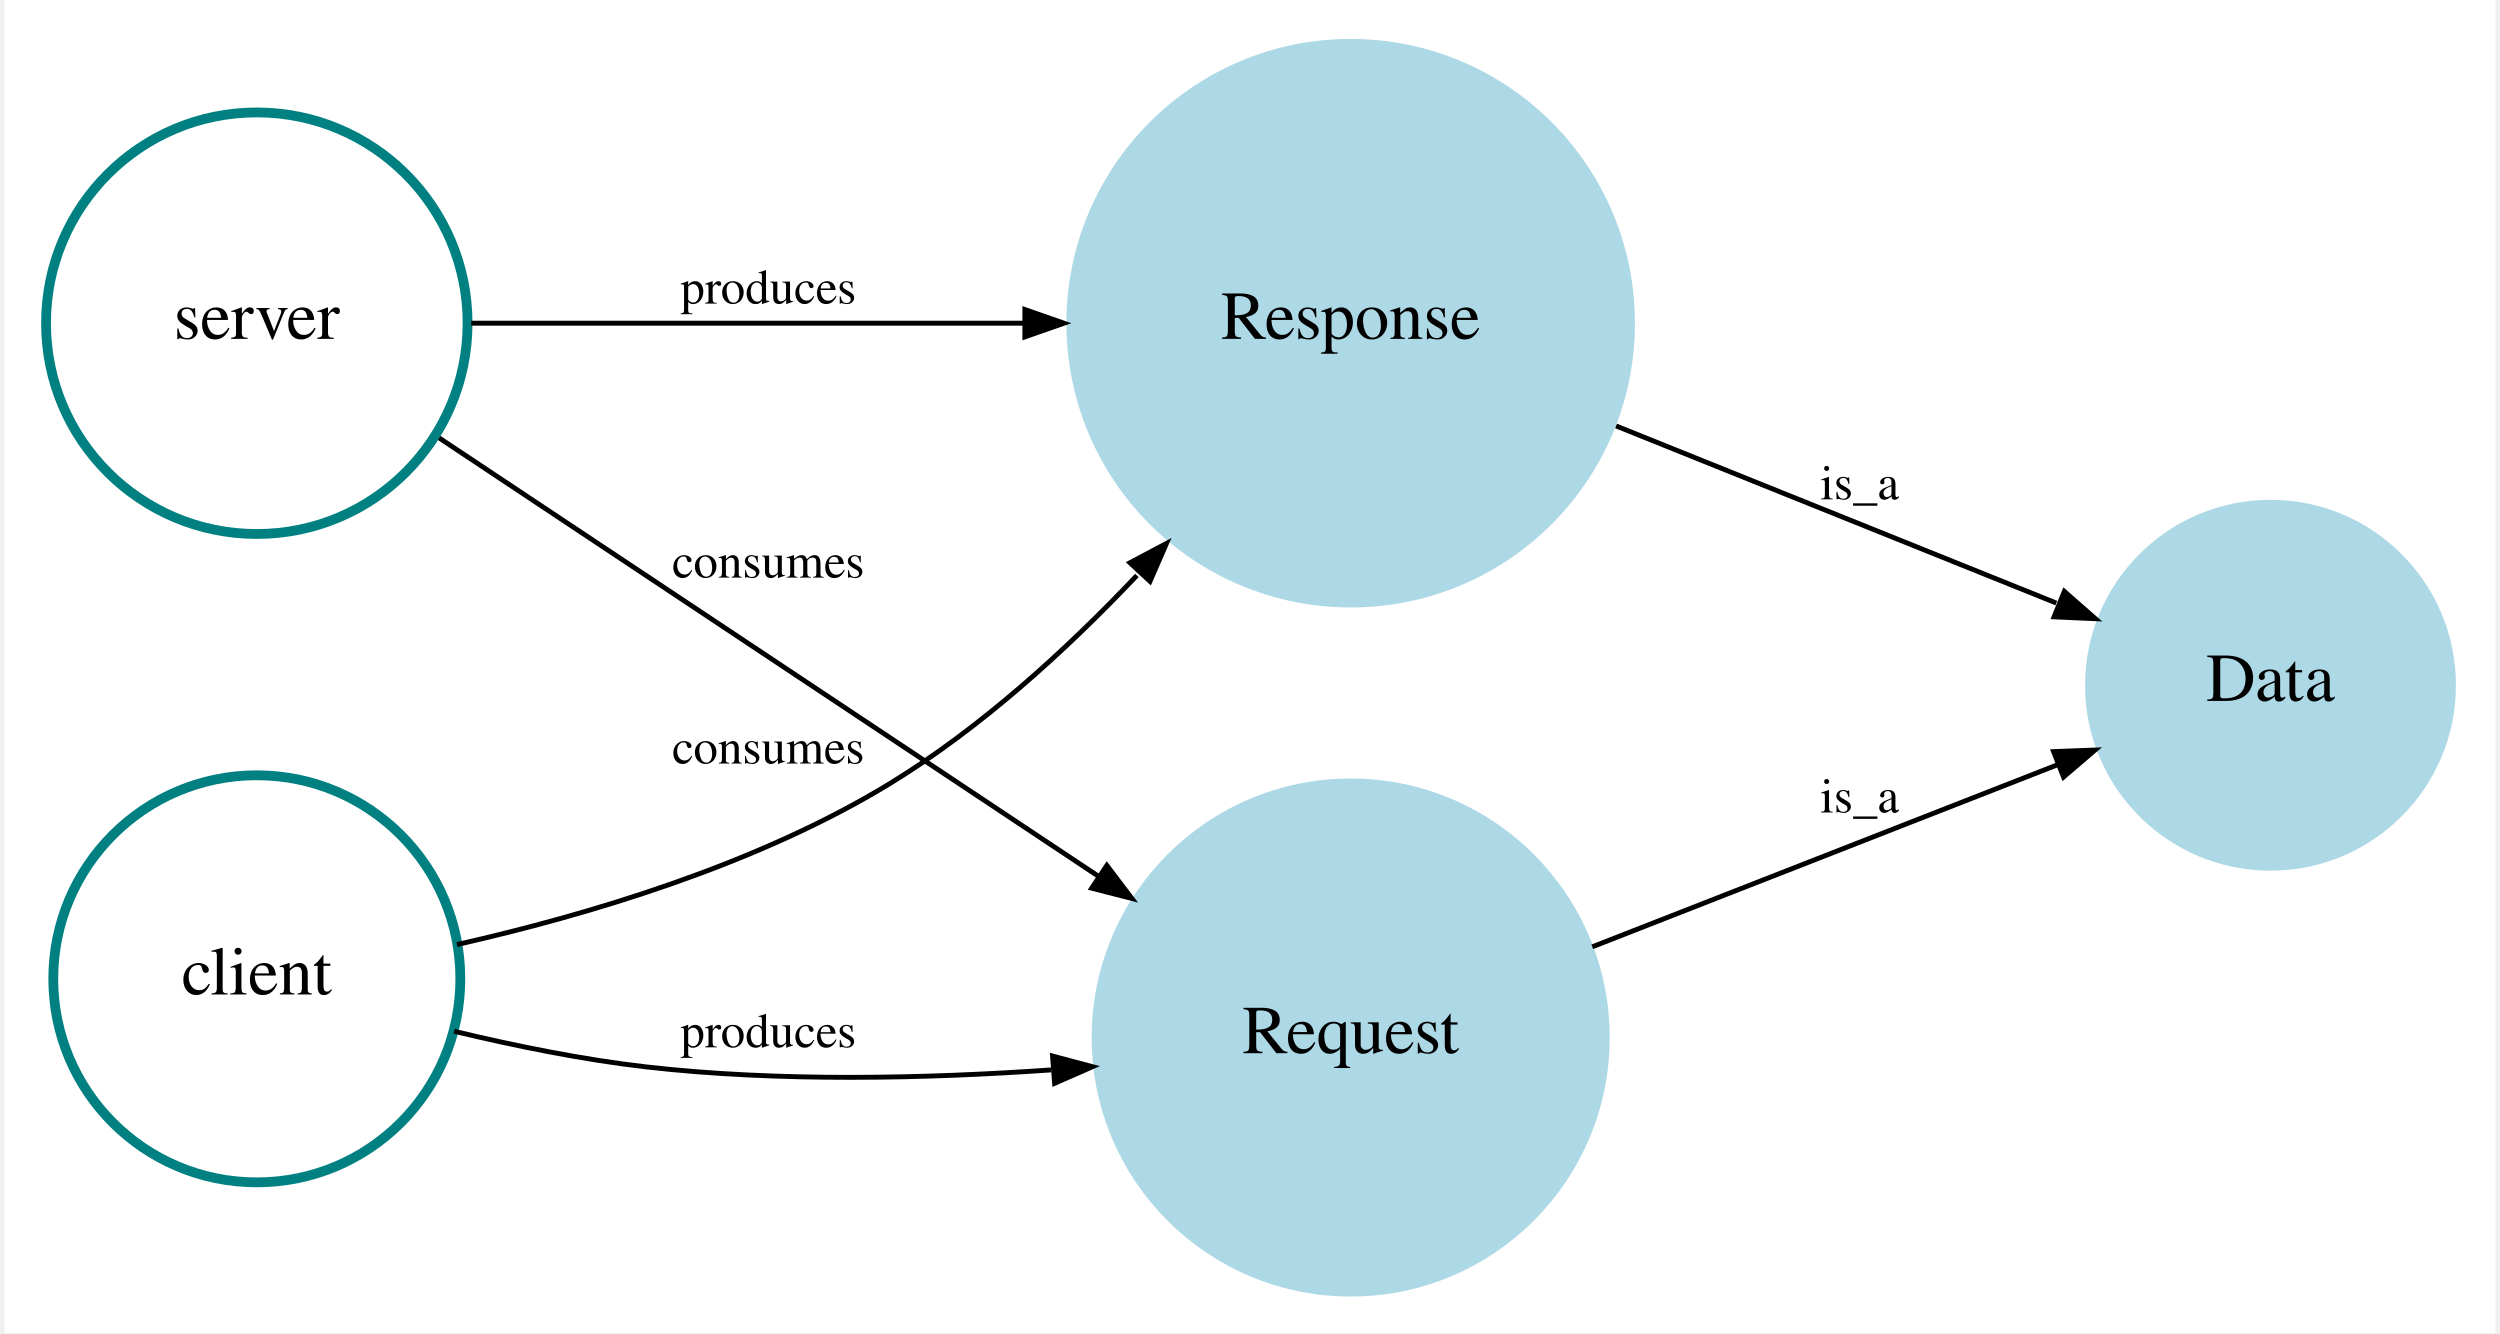
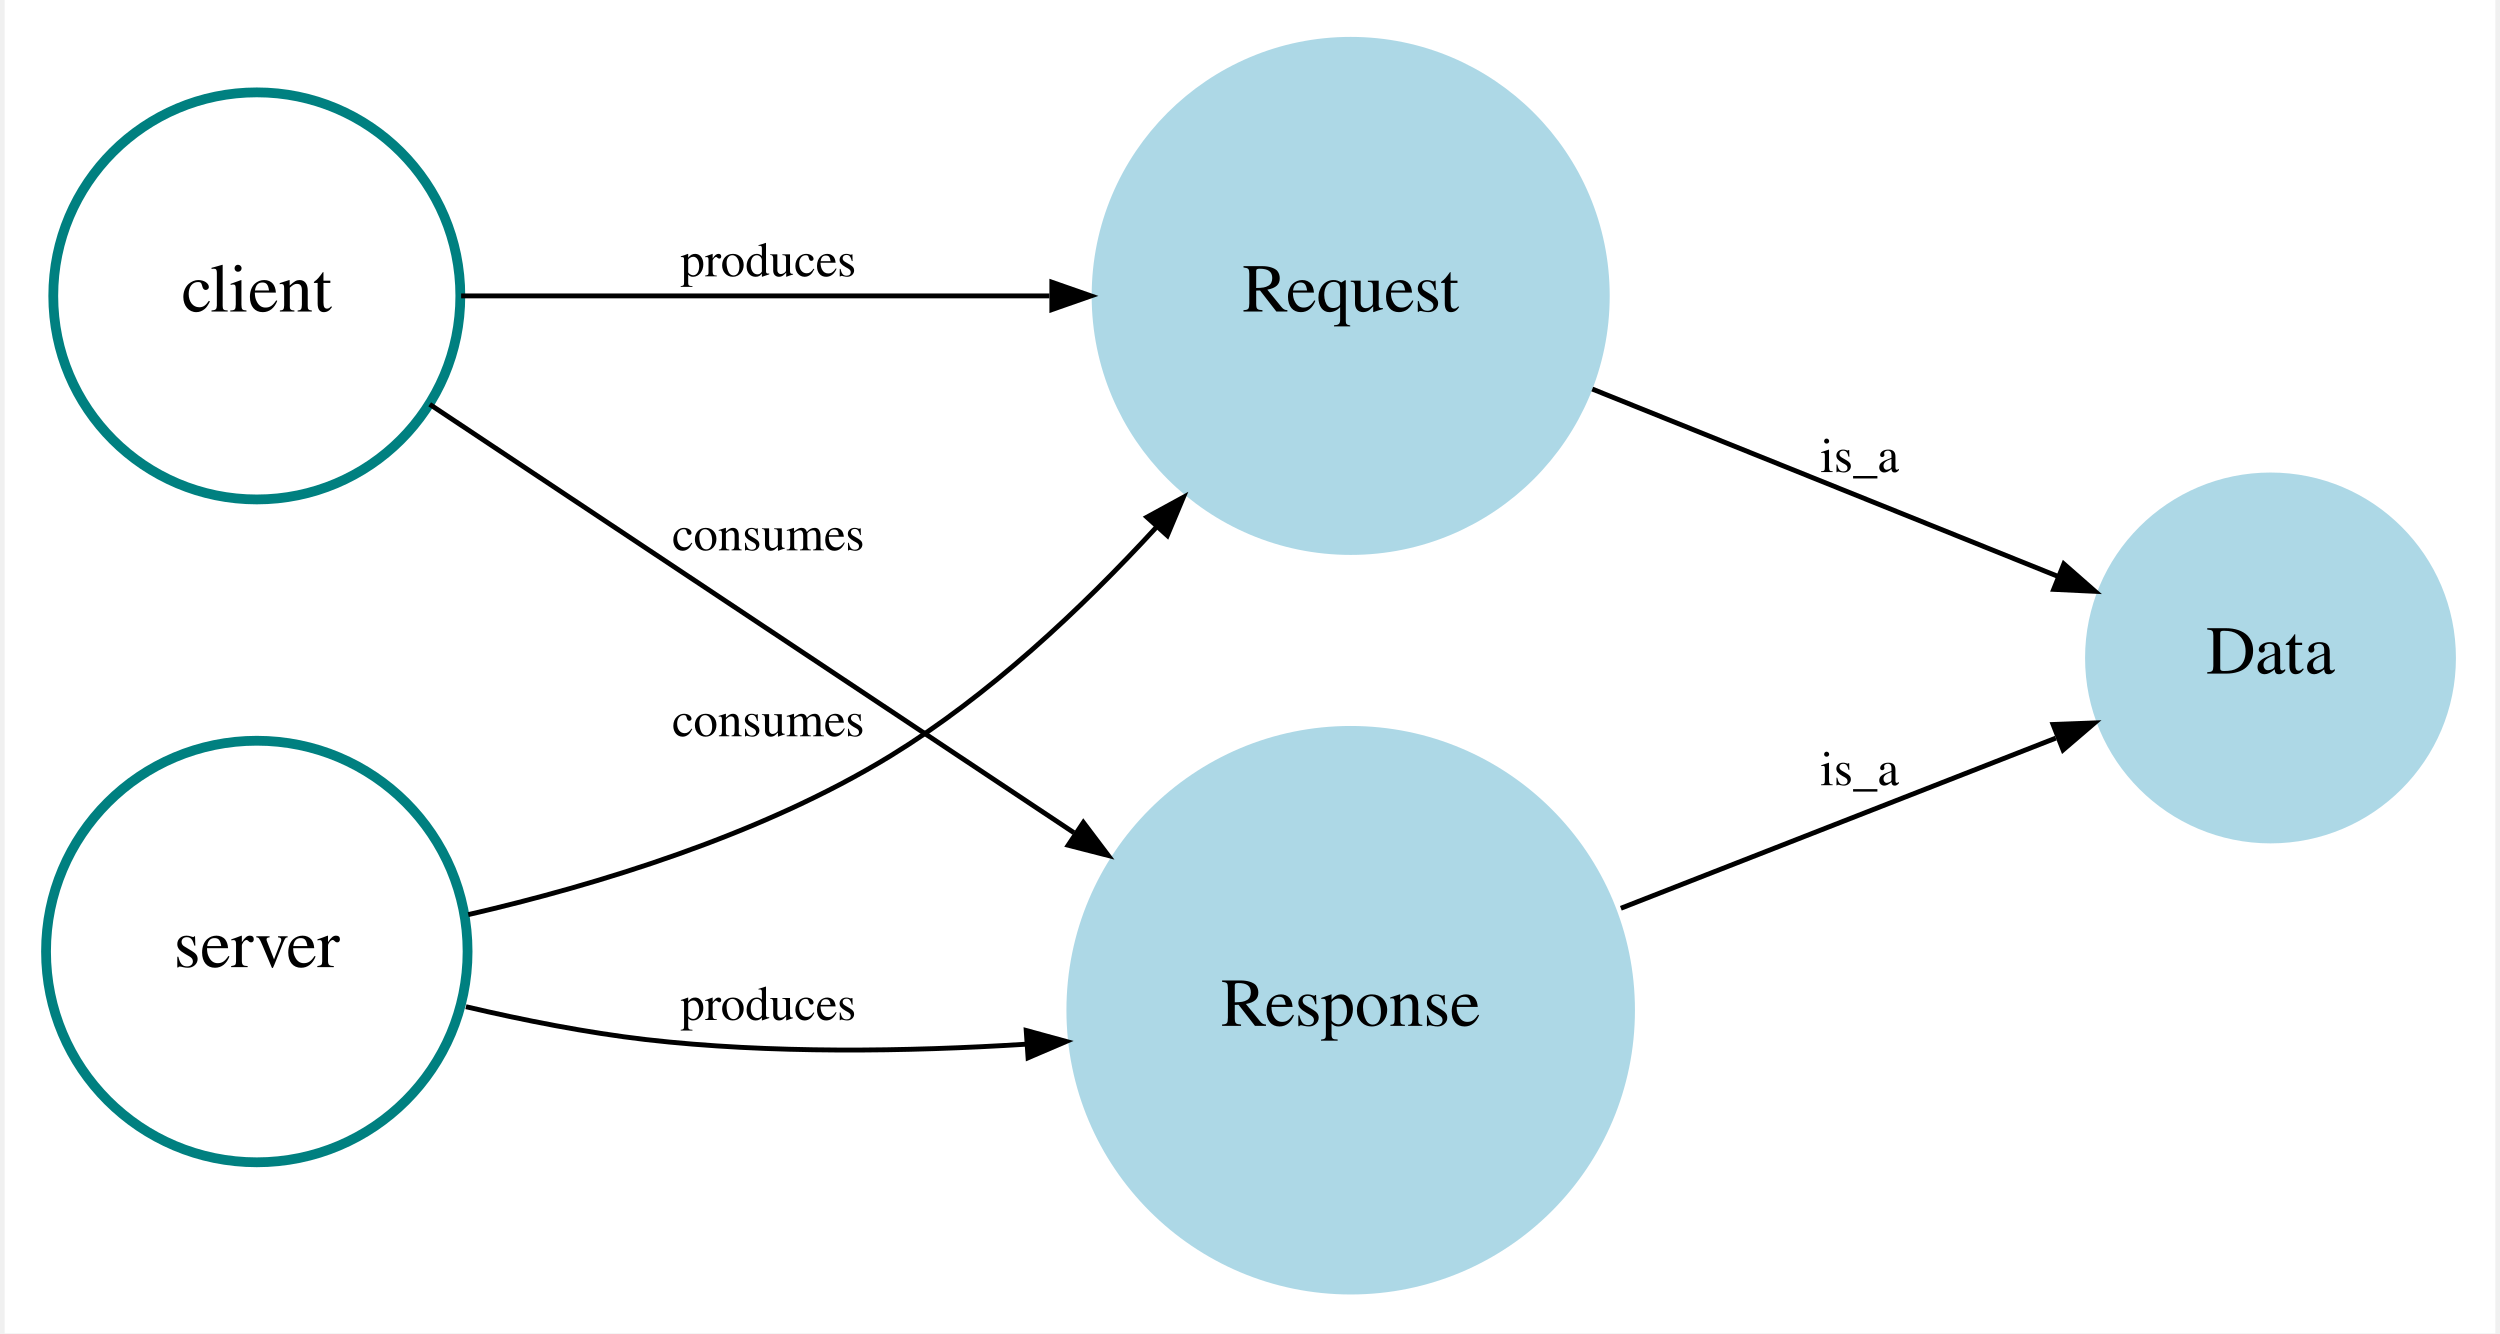
<svg xmlns="http://www.w3.org/2000/svg" width="255pt" height="136pt" viewBox="0.00 0.00 254.54 136.26">
  <g id="graph0" class="graph" transform="scale(1 1) rotate(0) translate(4 132.26)">
    <polygon fill="white" stroke="transparent" points="-4,4 -4,-132.26 250.54,-132.26 250.54,4 -4,4" />
    <g id="node1" class="node">
-       <ellipse fill="lightblue" stroke="transparent" cx="227.56" cy="-62.23" rx="18.95" ry="18.95" />
-       <text text-anchor="middle" x="227.56" y="-60.63" font-family="Times,serif" font-size="7.00">Data</text>
+       <ellipse fill="lightblue" stroke="transparent" cx="133.56" cy="-102.02" rx="26.47" ry="26.47" />
+       <text text-anchor="middle" x="133.56" y="-100.42" font-family="Times,serif" font-size="7.00">Request</text>
    </g>
    <g id="node2" class="node">
-       <ellipse fill="lightblue" stroke="transparent" cx="133.56" cy="-99.23" rx="29.05" ry="29.05" />
-       <text text-anchor="middle" x="133.56" y="-97.63" font-family="Times,serif" font-size="7.00">Response</text>
+       <ellipse fill="lightblue" stroke="transparent" cx="227.56" cy="-65.02" rx="18.95" ry="18.95" />
+       <text text-anchor="middle" x="227.56" y="-63.42" font-family="Times,serif" font-size="7.00">Data</text>
+     </g>
+     <g id="edge1" class="edge">
+       <path fill="none" stroke="black" stroke-width="0.5" d="M158.25,-92.5C172.95,-86.59 191.66,-79.06 205.78,-73.38" />
+       <polygon fill="black" stroke="black" stroke-width="0.5" points="206.44,-74.63 209.63,-71.83 205.4,-72.03 206.44,-74.63" />
+       <text text-anchor="middle" x="185.58" y="-84.02" font-family="Times,serif" font-size="5.00">is_a</text>
+     </g>
+     <g id="node3" class="node">
+       <ellipse fill="lightblue" stroke="transparent" cx="133.56" cy="-29.02" rx="29.05" ry="29.05" />
+       <text text-anchor="middle" x="133.56" y="-27.42" font-family="Times,serif" font-size="7.00">Response</text>
    </g>
    <g id="edge2" class="edge">
-       <path fill="none" stroke="black" stroke-width="0.5" d="M160.68,-88.73C174.93,-83 192.33,-76 205.67,-70.63" />
-       <polygon fill="black" stroke="black" stroke-width="0.5" points="206.49,-71.82 209.67,-69.03 205.44,-69.22 206.49,-71.82" />
-       <text text-anchor="middle" x="185.58" y="-81.23" font-family="Times,serif" font-size="5.00">is_a</text>
-     </g>
-     <g id="node3" class="node">
-       <ellipse fill="lightblue" stroke="transparent" cx="133.56" cy="-26.23" rx="26.47" ry="26.47" />
-       <text text-anchor="middle" x="133.56" y="-24.63" font-family="Times,serif" font-size="7.00">Request</text>
-     </g>
-     <g id="edge1" class="edge">
-       <path fill="none" stroke="black" stroke-width="0.5" d="M158.25,-35.5C172.95,-41.26 191.66,-48.57 205.78,-54.1" />
-       <polygon fill="black" stroke="black" stroke-width="0.5" points="205.39,-55.45 209.63,-55.61 206.41,-52.85 205.39,-55.45" />
-       <text text-anchor="middle" x="185.58" y="-49.23" font-family="Times,serif" font-size="5.00">is_a</text>
+       <path fill="none" stroke="black" stroke-width="0.5" d="M161.17,-39.44C175.31,-44.97 192.44,-51.67 205.62,-56.83" />
+       <polygon fill="black" stroke="black" stroke-width="0.5" points="205.34,-58.22 209.58,-58.38 206.36,-55.62 205.34,-58.22" />
+       <text text-anchor="middle" x="185.58" y="-52.02" font-family="Times,serif" font-size="5.00">is_a</text>
    </g>
    <g id="node4" class="node">
-       <ellipse fill="none" stroke="Teal" cx="21.77" cy="-99.23" rx="21.54" ry="21.54" />
-       <text text-anchor="middle" x="21.77" y="-97.63" font-family="Times,serif" font-size="7.00">server</text>
+       <ellipse fill="none" stroke="Teal" cx="21.77" cy="-102.02" rx="20.8" ry="20.8" />
+       <text text-anchor="middle" x="21.77" y="-100.42" font-family="Times,serif" font-size="7.00">client</text>
+     </g>
+     <g id="edge3" class="edge">
+       <path fill="none" stroke="black" stroke-width="0.5" d="M42.65,-102.02C59.43,-102.02 83.69,-102.02 102.78,-102.02" />
+       <polygon fill="black" stroke="black" stroke-width="0.5" points="103.02,-103.42 107.02,-102.02 103.02,-100.62 103.02,-103.42" />
+       <text text-anchor="middle" x="74.04" y="-104.02" font-family="Times,serif" font-size="5.00">produces</text>
+     </g>
+     <g id="edge4" class="edge">
+       <path fill="none" stroke="black" stroke-width="0.5" d="M39.44,-90.94C56.91,-79.32 84.62,-60.9 105.28,-47.16" />
+       <polygon fill="black" stroke="black" stroke-width="0.5" points="106.24,-48.21 108.79,-44.83 104.69,-45.88 106.24,-48.21" />
+       <text text-anchor="middle" x="74.04" y="-76.02" font-family="Times,serif" font-size="5.00">consumes</text>
+     </g>
+     <g id="node5" class="node">
+       <ellipse fill="none" stroke="Teal" cx="21.77" cy="-35.02" rx="21.54" ry="21.54" />
+       <text text-anchor="middle" x="21.77" y="-33.42" font-family="Times,serif" font-size="7.00">server</text>
+     </g>
+     <g id="edge5" class="edge">
+       <path fill="none" stroke="black" stroke-width="0.5" d="M43.38,-38.79C56.43,-41.8 73.28,-46.9 86.54,-55.02 96.6,-61.19 106.03,-70.03 113.71,-78.39" />
+       <polygon fill="black" stroke="black" stroke-width="0.5" points="112.74,-79.41 116.46,-81.44 114.82,-77.53 112.74,-79.41" />
+       <text text-anchor="middle" x="74.04" y="-57.02" font-family="Times,serif" font-size="5.00">consumes</text>
    </g>
    <g id="edge6" class="edge">
-       <path fill="none" stroke="black" stroke-width="0.5" d="M43.68,-99.23C59.64,-99.23 81.93,-99.23 100.19,-99.23" />
-       <polygon fill="black" stroke="black" stroke-width="0.5" points="100.26,-100.63 104.26,-99.23 100.26,-97.83 100.26,-100.63" />
-       <text text-anchor="middle" x="74.04" y="-101.23" font-family="Times,serif" font-size="5.00">produces</text>
-     </g>
-     <g id="edge5" class="edge">
-       <path fill="none" stroke="black" stroke-width="0.5" d="M40.41,-87.5C58.63,-75.39 87.22,-56.38 107.72,-42.75" />
-       <polygon fill="black" stroke="black" stroke-width="0.5" points="108.64,-43.82 111.2,-40.44 107.09,-41.49 108.64,-43.82" />
-       <text text-anchor="middle" x="74.04" y="-73.23" font-family="Times,serif" font-size="5.00">consumes</text>
-     </g>
-     <g id="node5" class="node">
-       <ellipse fill="none" stroke="Teal" cx="21.77" cy="-32.23" rx="20.8" ry="20.8" />
-       <text text-anchor="middle" x="21.77" y="-30.63" font-family="Times,serif" font-size="7.00">client</text>
-     </g>
-     <g id="edge4" class="edge">
-       <path fill="none" stroke="black" stroke-width="0.5" d="M42.22,-35.73C55.42,-38.71 72.89,-43.87 86.54,-52.23 95.74,-57.87 104.42,-65.75 111.71,-73.45" />
-       <polygon fill="black" stroke="black" stroke-width="0.5" points="111,-74.75 114.74,-76.73 113.05,-72.85 111,-74.75" />
-       <text text-anchor="middle" x="74.04" y="-54.23" font-family="Times,serif" font-size="5.00">consumes</text>
-     </g>
-     <g id="edge3" class="edge">
-       <path fill="none" stroke="black" stroke-width="0.5" d="M41.94,-26.87C48.14,-25.38 55.08,-23.97 61.54,-23.23 75.09,-21.68 90.17,-22.03 102.94,-22.92" />
-       <polygon fill="black" stroke="black" stroke-width="0.5" points="103.09,-24.34 107.18,-23.25 103.3,-21.55 103.09,-24.34" />
-       <text text-anchor="middle" x="74.04" y="-25.23" font-family="Times,serif" font-size="5.00">produces</text>
+       <path fill="none" stroke="black" stroke-width="0.5" d="M43.14,-29.38C49.03,-28 55.5,-26.72 61.54,-26.02 74.2,-24.57 88.22,-24.78 100.42,-25.55" />
+       <polygon fill="black" stroke="black" stroke-width="0.5" points="100.4,-26.95 104.49,-25.83 100.59,-24.16 100.4,-26.95" />
+       <text text-anchor="middle" x="74.04" y="-28.02" font-family="Times,serif" font-size="5.00">produces</text>
    </g>
  </g>
</svg>
